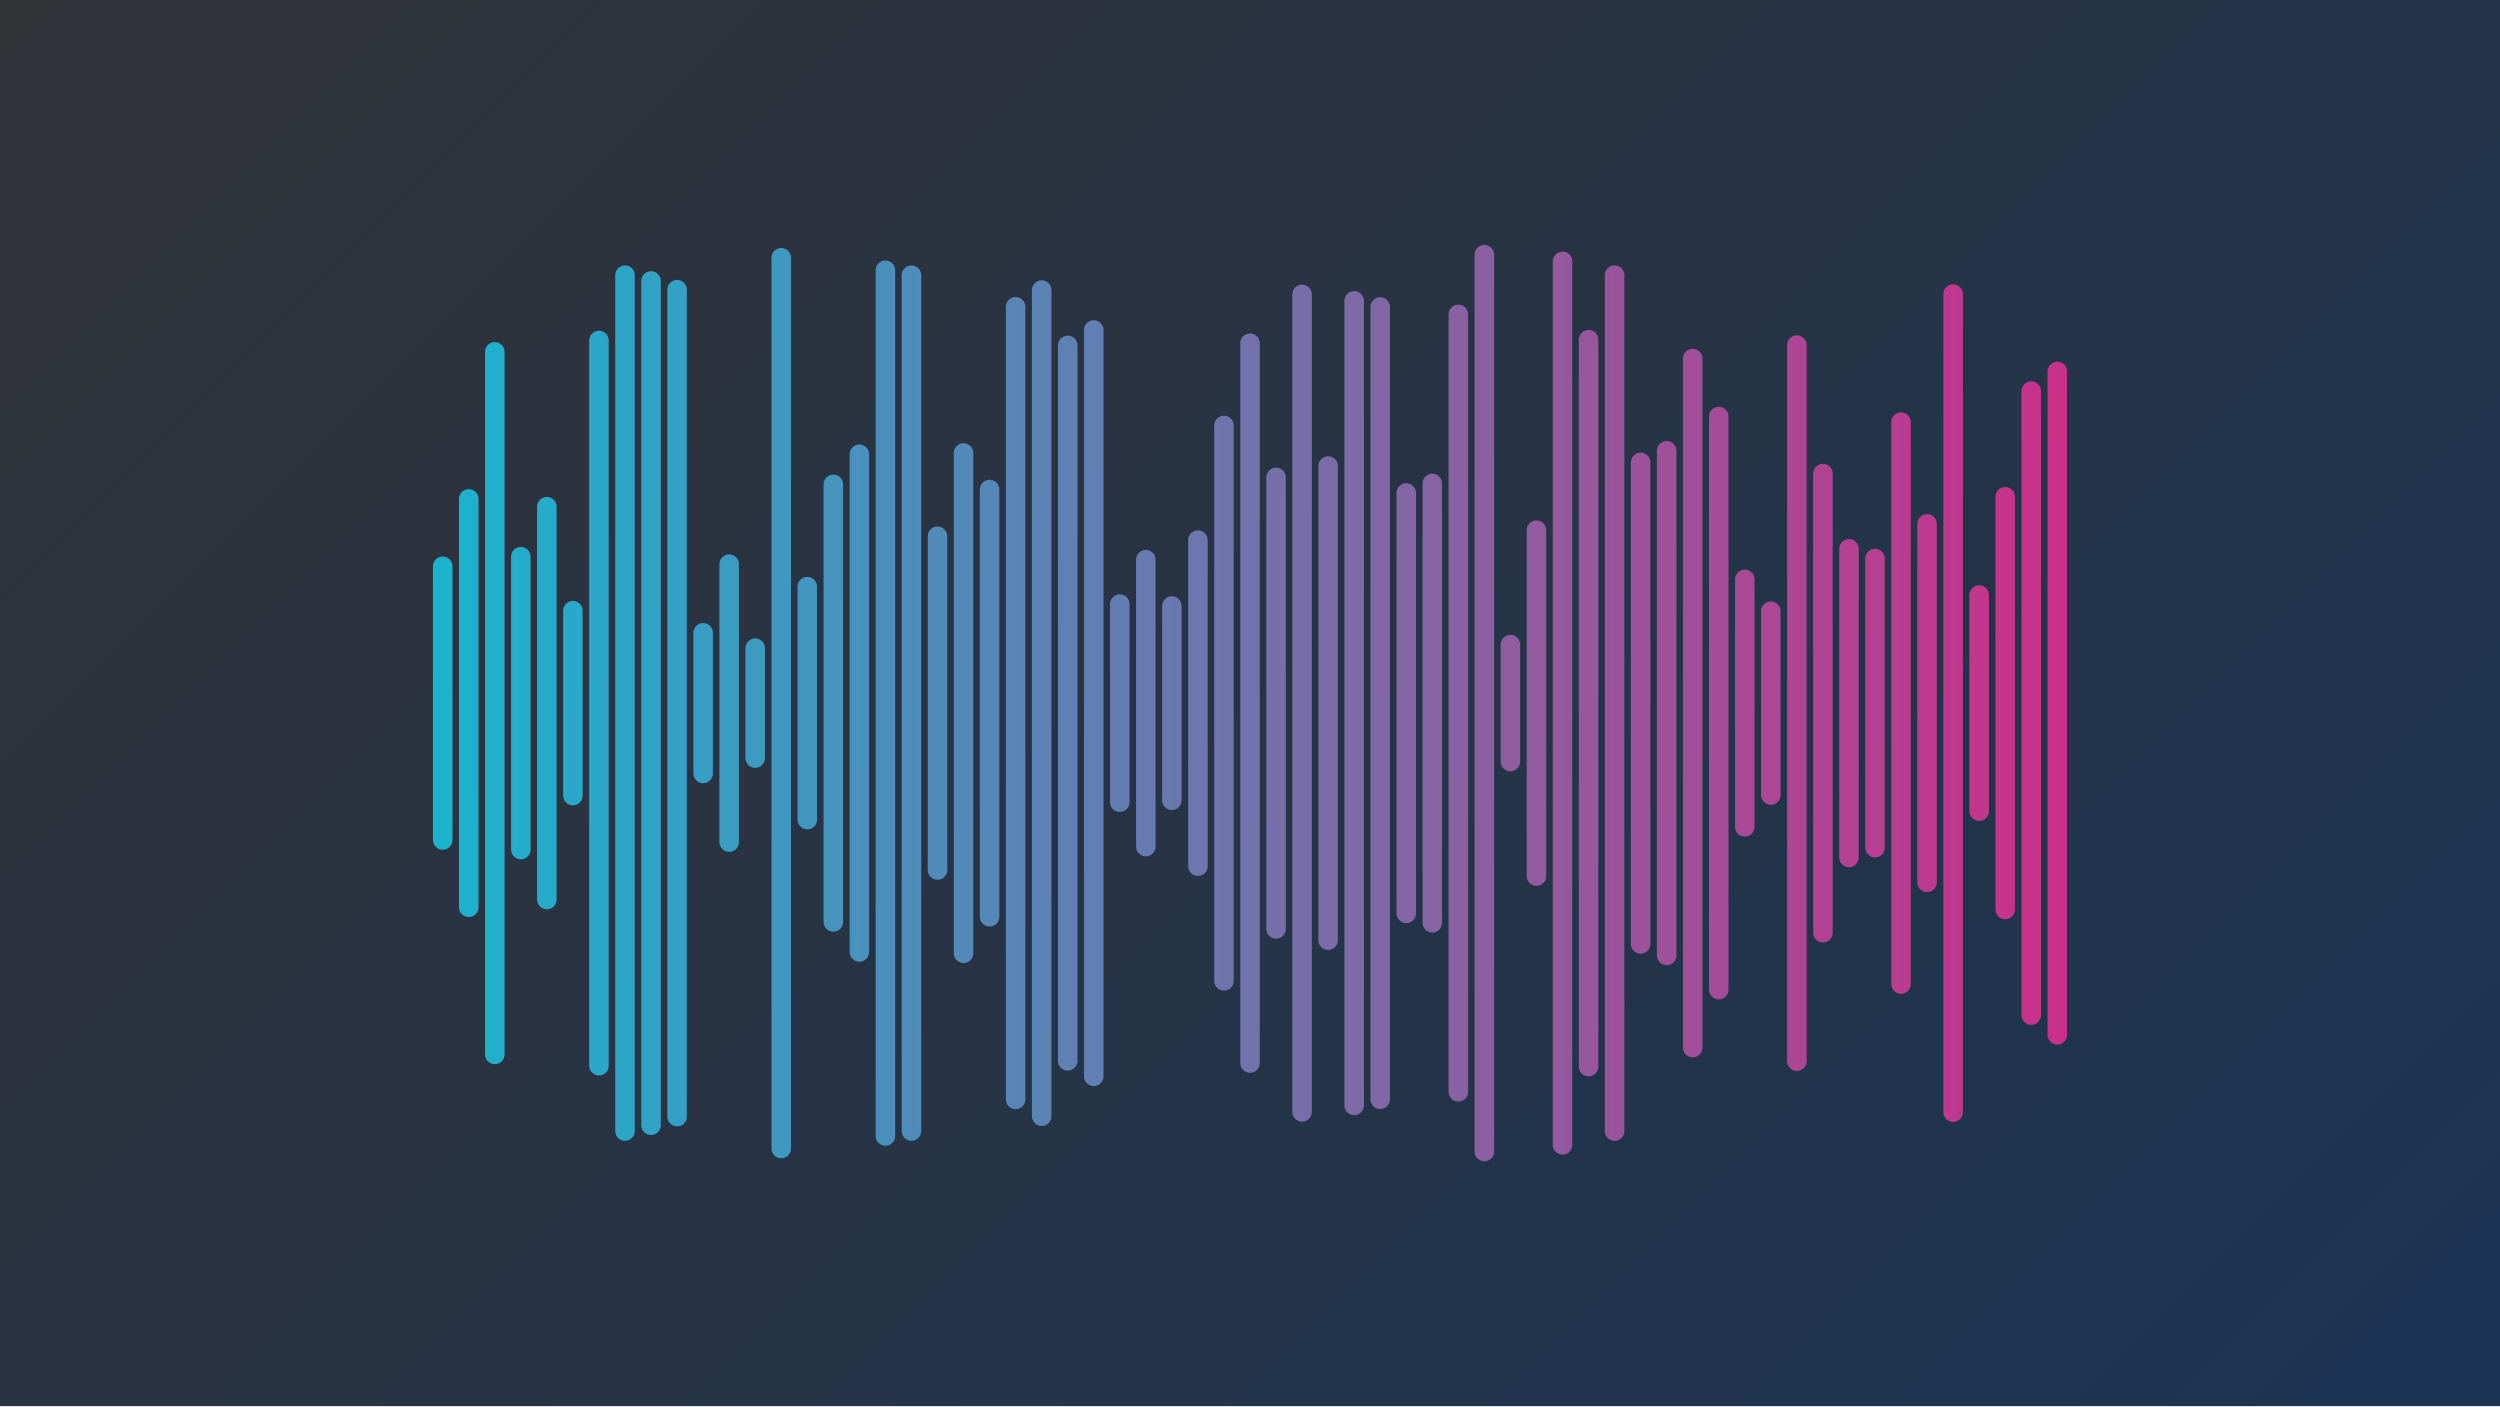
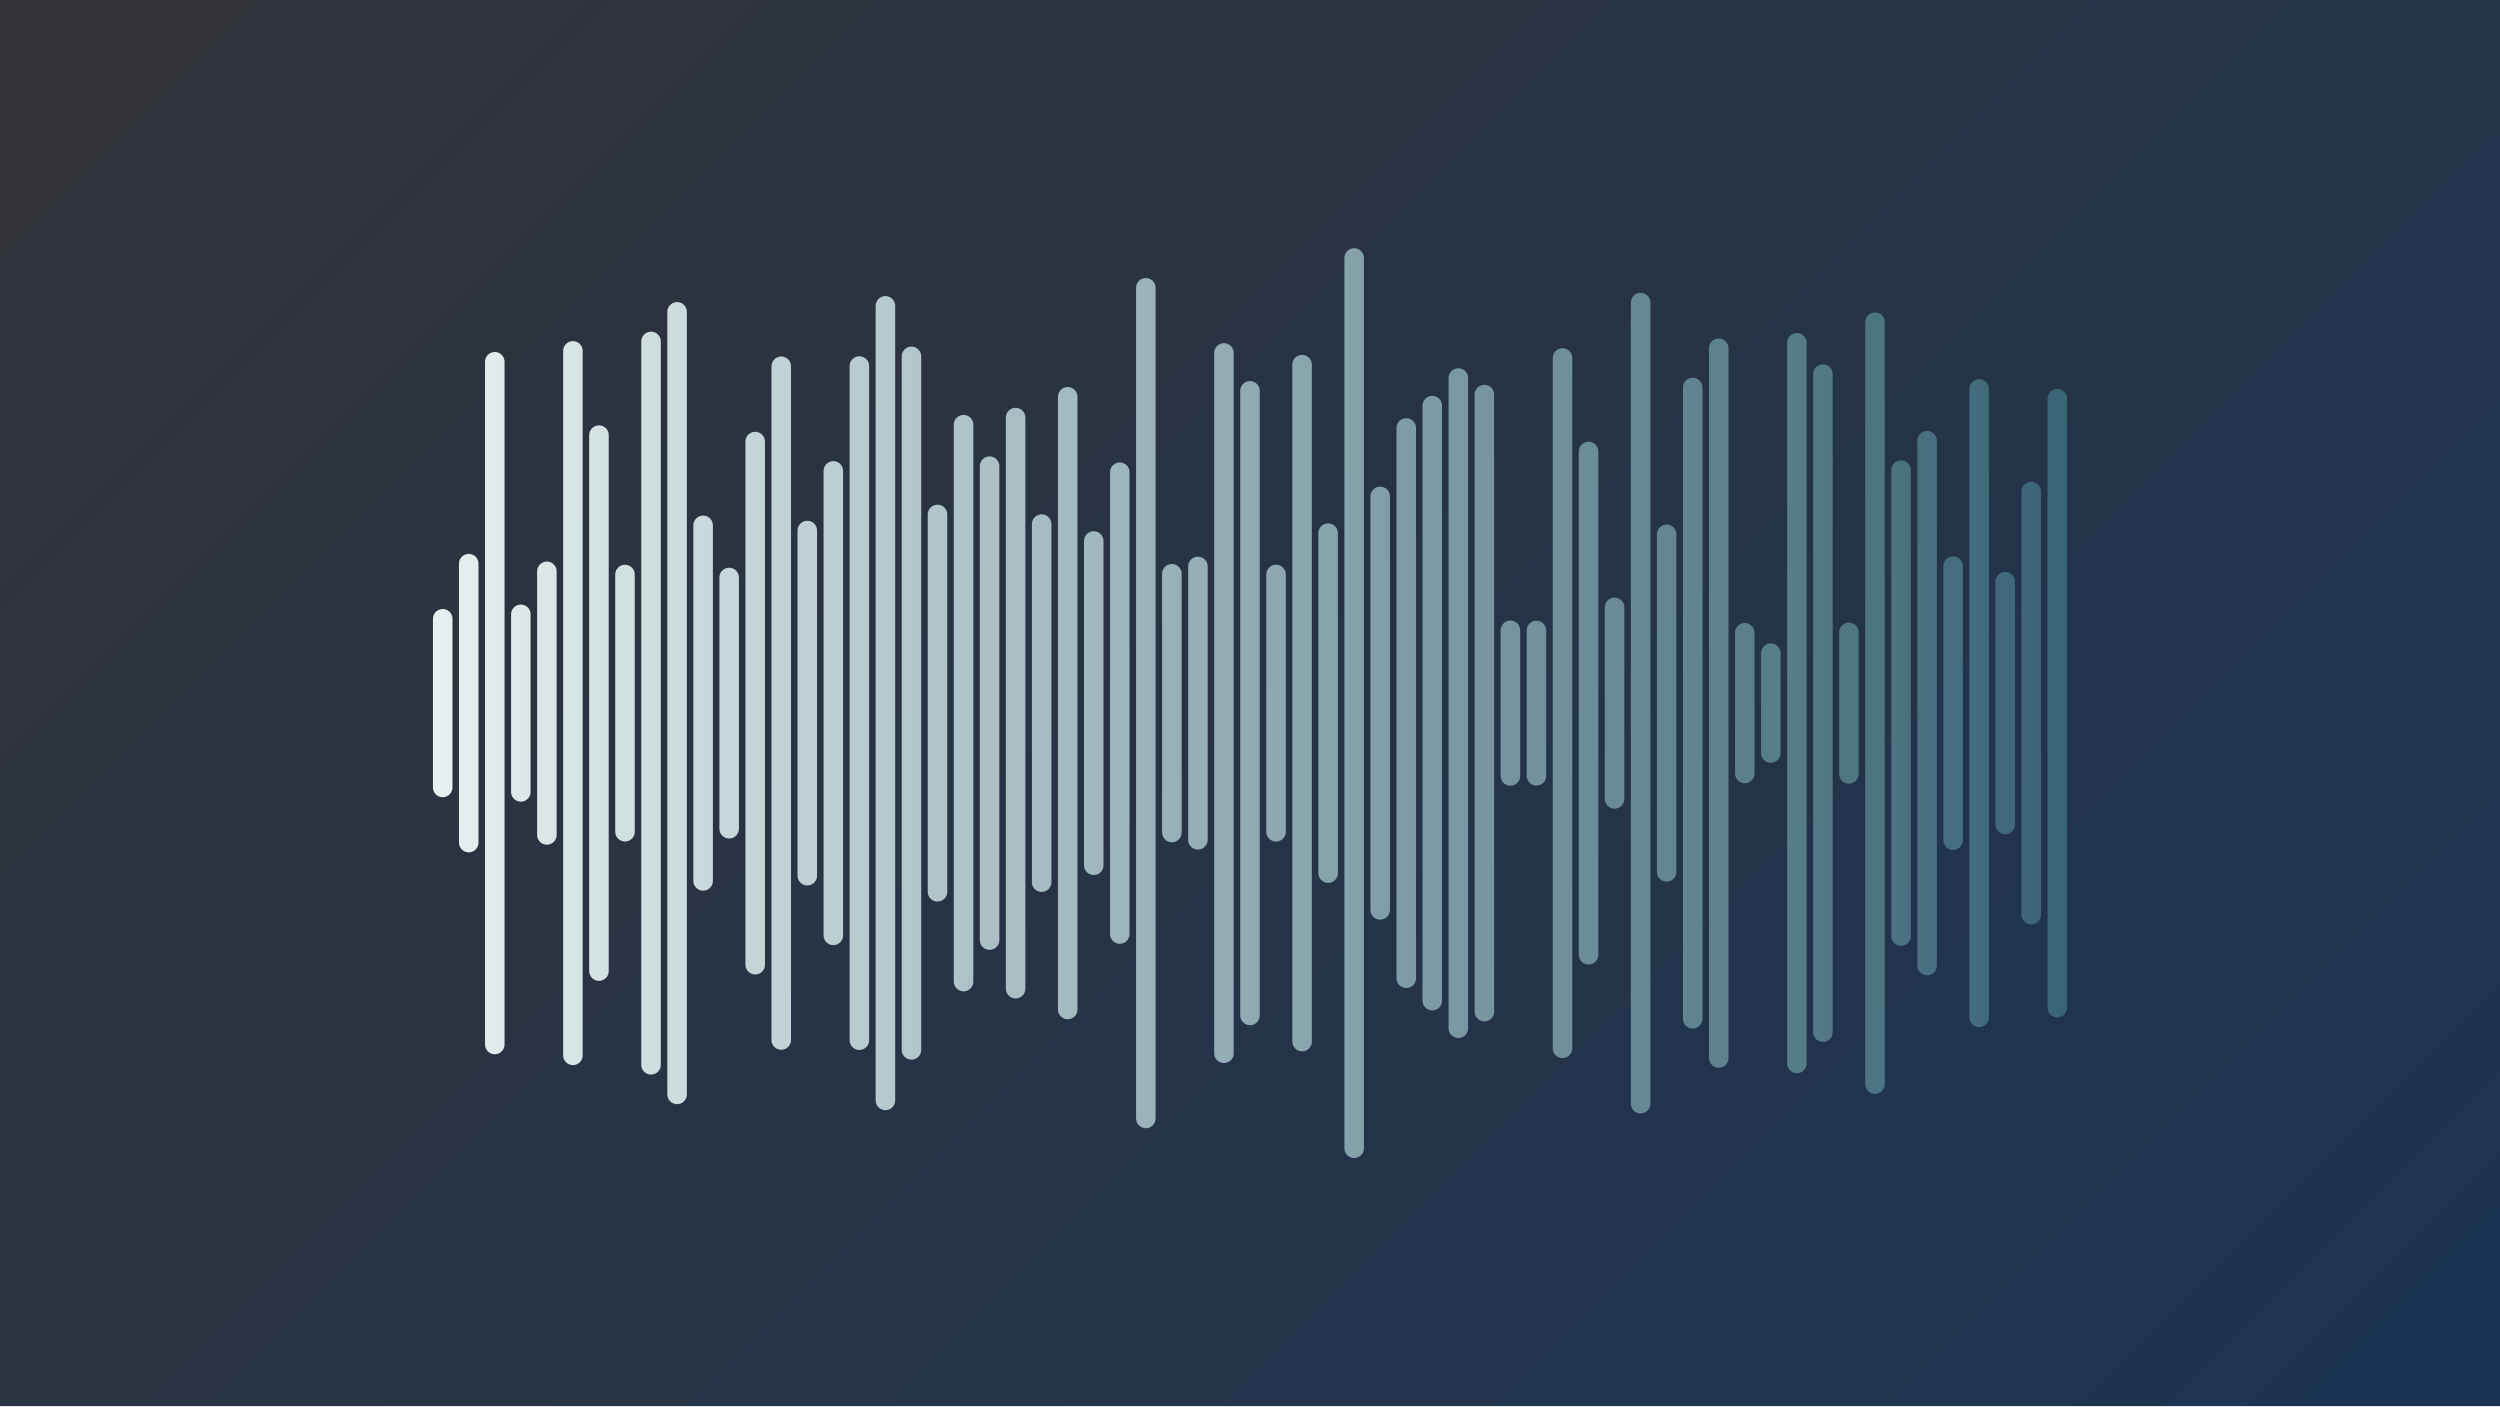
<svg xmlns="http://www.w3.org/2000/svg" version="1.1" width="1920" height="1080" preserveAspectRatio="none" viewBox="0 0 1920 1080">
-   <g mask="url(&quot;#SvgjsMask1933&quot;)" fill="none">
-     <rect width="1920" height="1080" x="0" y="0" fill="url(#SvgjsLinearGradient1934)" />
-     <g transform="translate(0, 0)" stroke-linecap="round" stroke="url(#SvgjsLinearGradient1935)">
-       <path d="M340 434.92 L340 645.08" stroke-width="15" />
-       <path d="M360 383.19 L360 696.81" stroke-width="15" />
-       <path d="M380 270.23 L380 809.77" stroke-width="15" />
-       <path d="M400 427.57 L400 652.42" stroke-width="15" />
-       <path d="M420 389.17 L420 690.83" stroke-width="15" />
-       <path d="M440 469 L440 611" stroke-width="15" />
-       <path d="M460 261.53 L460 818.47" stroke-width="15" />
-       <path d="M480 211.33 L480 868.67" stroke-width="15" />
-       <path d="M500 215.8 L500 864.2" stroke-width="15" />
-       <path d="M520 222.44 L520 857.56" stroke-width="15" />
-       <path d="M540 486 L540 594" stroke-width="15" />
-       <path d="M560 433.28 L560 646.72" stroke-width="15" />
-       <path d="M580 497.78 L580 582.22" stroke-width="15" />
-       <path d="M600 197.95 L600 882.05" stroke-width="15" />
-       <path d="M620 450.54 L620 629.46" stroke-width="15" />
-       <path d="M640 371.99 L640 708.01" stroke-width="15" />
-       <path d="M660 348.88 L660 731.12" stroke-width="15" />
-       <path d="M680 207.58 L680 872.42" stroke-width="15" />
-       <path d="M700 211.38 L700 868.63" stroke-width="15" />
-       <path d="M720 411.85 L720 668.15" stroke-width="15" />
-       <path d="M740 347.88 L740 732.12" stroke-width="15" />
-       <path d="M760 375.94 L760 704.06" stroke-width="15" />
-       <path d="M780 235.65 L780 844.35" stroke-width="15" />
-       <path d="M800 222.76 L800 857.24" stroke-width="15" />
-       <path d="M820 265.27 L820 814.73" stroke-width="15" />
-       <path d="M840 253.41 L840 826.59" stroke-width="15" />
-       <path d="M860 463.93 L860 616.07" stroke-width="15" />
-       <path d="M880 429.82 L880 650.17" stroke-width="15" />
-       <path d="M900 465.42 L900 614.59" stroke-width="15" />
-       <path d="M920 414.8 L920 665.2" stroke-width="15" />
-       <path d="M940 326.72 L940 753.28" stroke-width="15" />
-       <path d="M960 263.6 L960 816.4" stroke-width="15" />
-       <path d="M980 366.63 L980 713.37" stroke-width="15" />
-       <path d="M1000 226.09 L1000 853.91" stroke-width="15" />
-       <path d="M1020 357.94 L1020 722.06" stroke-width="15" />
-       <path d="M1040 231.05 L1040 848.95" stroke-width="15" />
-       <path d="M1060 235.75 L1060 844.25" stroke-width="15" />
-       <path d="M1080 378.56 L1080 701.43" stroke-width="15" />
-       <path d="M1100 371.27 L1100 708.73" stroke-width="15" />
-       <path d="M1120 241.45 L1120 838.55" stroke-width="15" />
-       <path d="M1140 195.61 L1140 884.39" stroke-width="15" />
-       <path d="M1160 495.12 L1160 584.88" stroke-width="15" />
-       <path d="M1180 407.16 L1180 672.84" stroke-width="15" />
-       <path d="M1200 200.73 L1200 879.27" stroke-width="15" />
-       <path d="M1220 260.92 L1220 819.08" stroke-width="15" />
-       <path d="M1240 211.3 L1240 868.7" stroke-width="15" />
-       <path d="M1260 355.1 L1260 724.9" stroke-width="15" />
-       <path d="M1280 346.22 L1280 733.78" stroke-width="15" />
-       <path d="M1300 275.42 L1300 804.59" stroke-width="15" />
-       <path d="M1320 319.94 L1320 760.06" stroke-width="15" />
-       <path d="M1340 444.95 L1340 635.04" stroke-width="15" />
-       <path d="M1360 469.42 L1360 610.58" stroke-width="15" />
-       <path d="M1380 265.06 L1380 814.94" stroke-width="15" />
-       <path d="M1400 363.69 L1400 716.31" stroke-width="15" />
-       <path d="M1420 421.49 L1420 658.51" stroke-width="15" />
-       <path d="M1440 428.97 L1440 651.03" stroke-width="15" />
-       <path d="M1460 324.24 L1460 755.76" stroke-width="15" />
-       <path d="M1480 402.37 L1480 677.63" stroke-width="15" />
-       <path d="M1500 225.88 L1500 854.13" stroke-width="15" />
-       <path d="M1520 457 L1520 623" stroke-width="15" />
-       <path d="M1540 381.5 L1540 698.5" stroke-width="15" />
-       <path d="M1560 300.38 L1560 779.62" stroke-width="15" />
-       <path d="M1580 285.29 L1580 794.71" stroke-width="15" />
+   <g mask="url(&quot;#SvgjsMask1057&quot;)" fill="none">
+     <rect width="1920" height="1080" x="0" y="0" fill="url(#SvgjsLinearGradient1058)" />
+     <g transform="translate(0, 0)" stroke-linecap="round" stroke="url(#SvgjsLinearGradient1059)">
+       <path d="M340 475.24 L340 604.76" stroke-width="15" />
+       <path d="M360 432.88 L360 647.12" stroke-width="15" />
+       <path d="M380 277.84 L380 802.16" stroke-width="15" />
+       <path d="M400 471.81 L400 608.18" stroke-width="15" />
+       <path d="M420 438.77 L420 641.23" stroke-width="15" />
+       <path d="M440 269.48 L440 810.52" stroke-width="15" />
+       <path d="M460 334.19 L460 745.81" stroke-width="15" />
+       <path d="M480 441.23 L480 638.77" stroke-width="15" />
+       <path d="M500 262.22 L500 817.78" stroke-width="15" />
+       <path d="M520 239.49 L520 840.51" stroke-width="15" />
+       <path d="M540 403.47 L540 676.53" stroke-width="15" />
+       <path d="M560 443.51 L560 636.49" stroke-width="15" />
+       <path d="M580 339.11 L580 740.89" stroke-width="15" />
+       <path d="M600 281.29 L600 798.71" stroke-width="15" />
+       <path d="M620 407.46 L620 672.54" stroke-width="15" />
+       <path d="M640 361.65 L640 718.35" stroke-width="15" />
+       <path d="M660 281.13 L660 798.87" stroke-width="15" />
+       <path d="M680 234.89 L680 845.11" stroke-width="15" />
+       <path d="M700 273.7 L700 806.3" stroke-width="15" />
+       <path d="M720 395.1 L720 684.9" stroke-width="15" />
+       <path d="M740 326.16 L740 753.84" stroke-width="15" />
+       <path d="M760 358.02 L760 721.98" stroke-width="15" />
+       <path d="M780 320.69 L780 759.31" stroke-width="15" />
+       <path d="M800 402.48 L800 677.52" stroke-width="15" />
+       <path d="M820 304.72 L820 775.28" stroke-width="15" />
+       <path d="M840 415.49 L840 664.51" stroke-width="15" />
+       <path d="M860 362.67 L860 717.33" stroke-width="15" />
+       <path d="M880 221.03 L880 858.97" stroke-width="15" />
+       <path d="M900 440.63 L900 639.37" stroke-width="15" />
+       <path d="M920 435.02 L920 644.98" stroke-width="15" />
+       <path d="M940 271.07 L940 808.93" stroke-width="15" />
+       <path d="M960 300.15 L960 779.85" stroke-width="15" />
+       <path d="M980 441.18 L980 638.82" stroke-width="15" />
+       <path d="M1000 280.04 L1000 799.96" stroke-width="15" />
+       <path d="M1020 409.43 L1020 670.57" stroke-width="15" />
+       <path d="M1040 198.13 L1040 881.87" stroke-width="15" />
+       <path d="M1060 381.23 L1060 698.77" stroke-width="15" />
+       <path d="M1080 328.7 L1080 751.3" stroke-width="15" />
+       <path d="M1100 311.51 L1100 768.49" stroke-width="15" />
+       <path d="M1120 290.32 L1120 789.67" stroke-width="15" />
+       <path d="M1140 303.05 L1140 776.95" stroke-width="15" />
+       <path d="M1160 484.06 L1160 595.93" stroke-width="15" />
+       <path d="M1180 484.19 L1180 595.82" stroke-width="15" />
+       <path d="M1200 274.91 L1200 805.09" stroke-width="15" />
+       <path d="M1220 346.78 L1220 733.22" stroke-width="15" />
+       <path d="M1240 466.45 L1240 613.55" stroke-width="15" />
+       <path d="M1260 232.38 L1260 847.62" stroke-width="15" />
+       <path d="M1280 410.4 L1280 669.6" stroke-width="15" />
+       <path d="M1300 297.62 L1300 782.38" stroke-width="15" />
+       <path d="M1320 267.46 L1320 812.54" stroke-width="15" />
+       <path d="M1340 485.97 L1340 594.03" stroke-width="15" />
+       <path d="M1360 501.62 L1360 578.38" stroke-width="15" />
+       <path d="M1380 263.25 L1380 816.75" stroke-width="15" />
+       <path d="M1400 287.33 L1400 792.67" stroke-width="15" />
+       <path d="M1420 485.63 L1420 594.37" stroke-width="15" />
+       <path d="M1440 247.43 L1440 832.57" stroke-width="15" />
+       <path d="M1460 361.06 L1460 718.93" stroke-width="15" />
+       <path d="M1480 338.48 L1480 741.52" stroke-width="15" />
+       <path d="M1500 434.73 L1500 645.27" stroke-width="15" />
+       <path d="M1520 298.69 L1520 781.31" stroke-width="15" />
+       <path d="M1540 446.74 L1540 633.26" stroke-width="15" />
+       <path d="M1560 377.53 L1560 702.47" stroke-width="15" />
+       <path d="M1580 306.13 L1580 773.88" stroke-width="15" />
    </g>
  </g>
  <defs>
-     <mask id="SvgjsMask1933">
+     <mask id="SvgjsMask1057">
      <rect width="1920" height="1080" fill="#ffffff" />
    </mask>
-     <linearGradient x1="10.94%" y1="-19.44%" x2="89.06%" y2="119.44%" gradientUnits="userSpaceOnUse" id="SvgjsLinearGradient1934">
+     <linearGradient x1="10.94%" y1="-19.44%" x2="89.06%" y2="119.44%" gradientUnits="userSpaceOnUse" id="SvgjsLinearGradient1058">
      <stop stop-color="rgba(50, 51, 55, 1)" offset="0" />
      <stop stop-color="rgba(27, 52, 84, 1)" offset="1" />
    </linearGradient>
-     <linearGradient x1="326.4" y1="540" x2="1593.6" y2="540" gradientUnits="userSpaceOnUse" id="SvgjsLinearGradient1935">
-       <stop stop-color="rgba(25, 181, 207, 1)" offset="0" />
-       <stop stop-color="rgba(204, 47, 136, 1)" offset="1" />
+     <linearGradient x1="326.4" y1="540" x2="1593.6" y2="540" gradientUnits="userSpaceOnUse" id="SvgjsLinearGradient1059">
+       <stop stop-color="rgba(231, 241, 240, 1)" offset="0" />
+       <stop stop-color="rgba(56, 99, 116, 1)" offset="1" />
    </linearGradient>
  </defs>
</svg>
